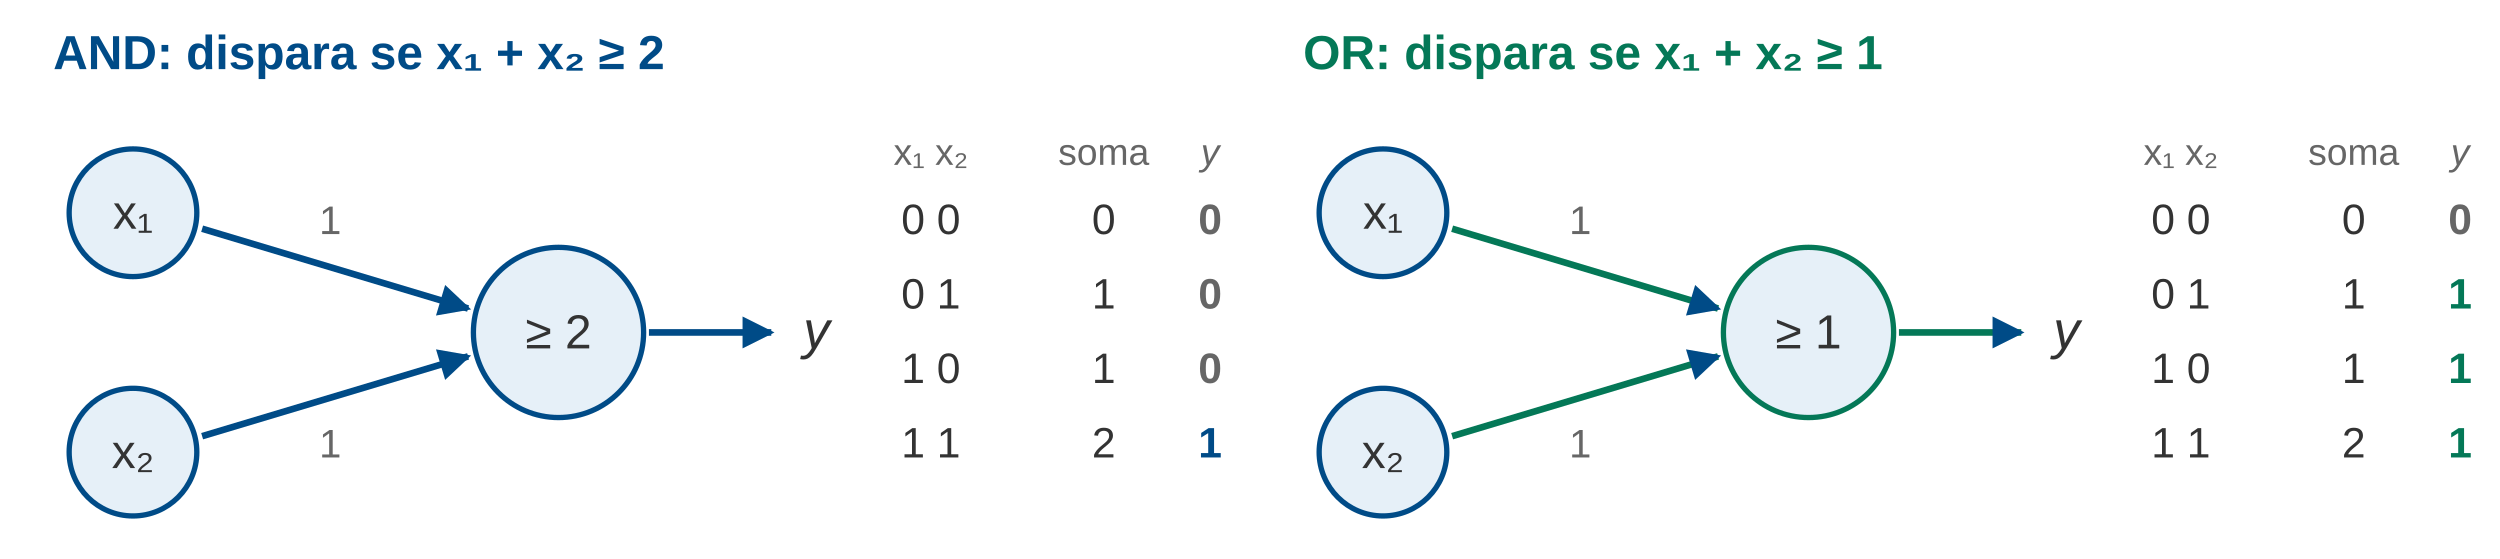
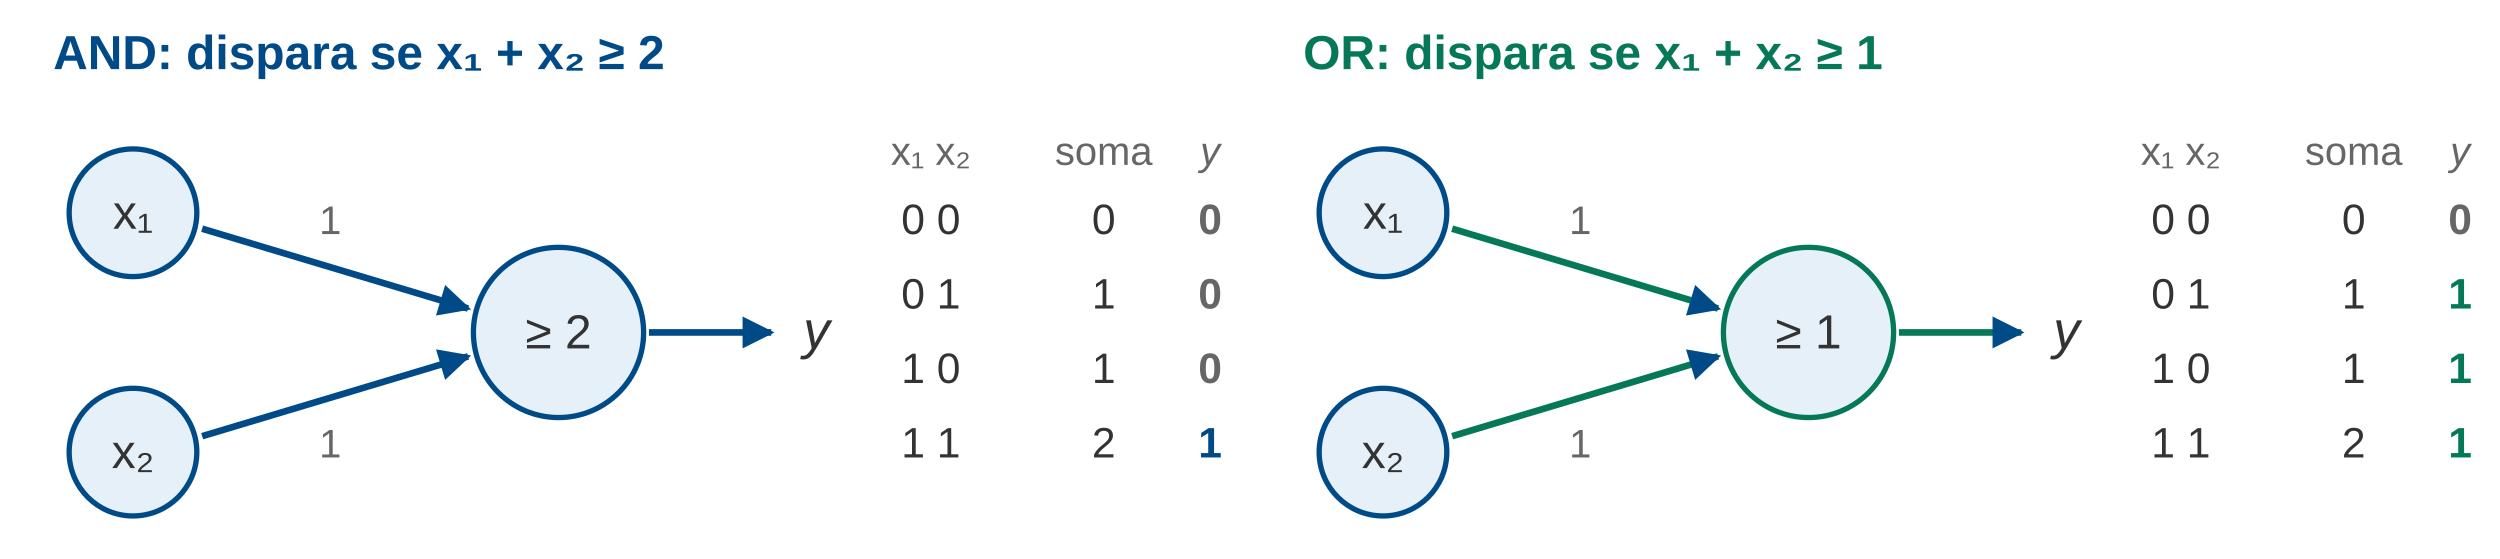
<svg xmlns="http://www.w3.org/2000/svg" viewBox="0 0 940 210" width="940" height="210" font-family="Segoe UI, Calibri, Arial, sans-serif" font-size="16" fill="#333333">
  <defs>
    <marker id="a" markerWidth="12" markerHeight="12" refX="9" refY="5" orient="auto" markerUnits="userSpaceOnUse" viewBox="0 0 10 10">
      <path d="M0,0 L10,5 L0,10 z" fill="#004b87" />
    </marker>
    <marker id="ag" markerWidth="12" markerHeight="12" refX="9" refY="5" orient="auto" markerUnits="userSpaceOnUse" viewBox="0 0 10 10">
      <path d="M0,0 L10,5 L0,10 z" fill="#9aa5b1" />
    </marker>
    <marker id="ao" markerWidth="12" markerHeight="12" refX="9" refY="5" orient="auto" markerUnits="userSpaceOnUse" viewBox="0 0 10 10">
      <path d="M0,0 L10,5 L0,10 z" fill="#d97706" />
    </marker>
    <marker id="ar" markerWidth="12" markerHeight="12" refX="9" refY="5" orient="auto" markerUnits="userSpaceOnUse" viewBox="0 0 10 10">
      <path d="M0,0 L10,5 L0,10 z" fill="#e53e3e" />
    </marker>
  </defs>
  <text x="20.0" y="26.0" font-size="18" fill="#004b87" text-anchor="start" font-weight="bold" font-style="normal">AND: dispara se x₁ + x₂ ≥ 2</text>
  <circle cx="50.0" cy="80.0" r="24" fill="#e6f0f8" stroke="#004b87" stroke-width="2" />
  <text x="50.0" y="86.0" font-size="18" fill="#333333" text-anchor="middle" font-weight="normal" font-style="normal">x₁</text>
  <circle cx="50.0" cy="170.0" r="24" fill="#e6f0f8" stroke="#004b87" stroke-width="2" />
  <text x="50.0" y="176.0" font-size="18" fill="#333333" text-anchor="middle" font-weight="normal" font-style="normal">x₂</text>
  <line x1="76.0" y1="86.0" x2="176.0" y2="116.0" stroke="#004b87" stroke-width="2.5" opacity="1" marker-end="url(#a)" />
  <line x1="76.0" y1="164.0" x2="176.0" y2="134.0" stroke="#004b87" stroke-width="2.5" opacity="1" marker-end="url(#a)" />
  <text x="120.0" y="88.0" font-size="15" fill="#666666" text-anchor="start" font-weight="normal" font-style="normal">1</text>
  <text x="120.0" y="172.0" font-size="15" fill="#666666" text-anchor="start" font-weight="normal" font-style="normal">1</text>
  <circle cx="210.0" cy="125.0" r="32" fill="#e6f0f8" stroke="#004b87" stroke-width="2" />
  <text x="210.0" y="131.0" font-size="18" fill="#333333" text-anchor="middle" font-weight="normal" font-style="normal">≥ 2</text>
  <line x1="244.0" y1="125.0" x2="290.0" y2="125.0" stroke="#004b87" stroke-width="2.5" opacity="1" marker-end="url(#a)" />
  <text x="302.0" y="131.0" font-size="20" fill="#333333" text-anchor="start" font-weight="normal" font-style="italic">y</text>
-   <text x="350.0" y="62.0" font-size="14" fill="#666666" text-anchor="middle" font-weight="normal" font-style="normal">x₁ x₂</text>
-   <text x="415.0" y="62.0" font-size="14" fill="#666666" text-anchor="middle" font-weight="normal" font-style="normal">soma</text>
-   <text x="455.0" y="62.0" font-size="14" fill="#666666" text-anchor="middle" font-weight="normal" font-style="italic">y</text>
+   <text x="350.0" y="62.0" font-size="15" fill="#666666" text-anchor="middle" font-weight="normal" font-style="normal">x₁ x₂</text>
+   <text x="415.0" y="62.0" font-size="15" fill="#666666" text-anchor="middle" font-weight="normal" font-style="normal">soma</text>
+   <text x="455.0" y="62.0" font-size="15" fill="#666666" text-anchor="middle" font-weight="normal" font-style="italic">y</text>
  <text x="350.0" y="88.0" font-size="16" fill="#333333" text-anchor="middle" font-weight="normal" font-style="normal">0  0</text>
  <text x="415.0" y="88.0" font-size="16" fill="#333333" text-anchor="middle" font-weight="normal" font-style="normal">0</text>
  <text x="455.0" y="88.0" font-size="16" fill="#666666" text-anchor="middle" font-weight="bold" font-style="normal">0</text>
  <text x="350.0" y="116.0" font-size="16" fill="#333333" text-anchor="middle" font-weight="normal" font-style="normal">0  1</text>
  <text x="415.0" y="116.0" font-size="16" fill="#333333" text-anchor="middle" font-weight="normal" font-style="normal">1</text>
  <text x="455.0" y="116.0" font-size="16" fill="#666666" text-anchor="middle" font-weight="bold" font-style="normal">0</text>
  <text x="350.0" y="144.0" font-size="16" fill="#333333" text-anchor="middle" font-weight="normal" font-style="normal">1  0</text>
  <text x="415.0" y="144.0" font-size="16" fill="#333333" text-anchor="middle" font-weight="normal" font-style="normal">1</text>
  <text x="455.0" y="144.0" font-size="16" fill="#666666" text-anchor="middle" font-weight="bold" font-style="normal">0</text>
  <text x="350.0" y="172.0" font-size="16" fill="#333333" text-anchor="middle" font-weight="normal" font-style="normal">1  1</text>
  <text x="415.0" y="172.0" font-size="16" fill="#333333" text-anchor="middle" font-weight="normal" font-style="normal">2</text>
  <text x="455.0" y="172.0" font-size="16" fill="#004b87" text-anchor="middle" font-weight="bold" font-style="normal">1</text>
  <text x="490.0" y="26.0" font-size="18" fill="#047857" text-anchor="start" font-weight="bold" font-style="normal">OR: dispara se x₁ + x₂ ≥ 1</text>
  <circle cx="520.0" cy="80.0" r="24" fill="#e6f0f8" stroke="#004b87" stroke-width="2" />
  <text x="520.0" y="86.0" font-size="18" fill="#333333" text-anchor="middle" font-weight="normal" font-style="normal">x₁</text>
  <circle cx="520.0" cy="170.0" r="24" fill="#e6f0f8" stroke="#004b87" stroke-width="2" />
  <text x="520.0" y="176.0" font-size="18" fill="#333333" text-anchor="middle" font-weight="normal" font-style="normal">x₂</text>
  <line x1="546.0" y1="86.0" x2="646.0" y2="116.0" stroke="#047857" stroke-width="2.5" opacity="1" marker-end="url(#a)" />
  <line x1="546.0" y1="164.0" x2="646.0" y2="134.0" stroke="#047857" stroke-width="2.5" opacity="1" marker-end="url(#a)" />
  <text x="590.0" y="88.0" font-size="15" fill="#666666" text-anchor="start" font-weight="normal" font-style="normal">1</text>
  <text x="590.0" y="172.0" font-size="15" fill="#666666" text-anchor="start" font-weight="normal" font-style="normal">1</text>
  <circle cx="680.0" cy="125.0" r="32" fill="#e6f0f8" stroke="#047857" stroke-width="2" />
  <text x="680.0" y="131.0" font-size="18" fill="#333333" text-anchor="middle" font-weight="normal" font-style="normal">≥ 1</text>
  <line x1="714.0" y1="125.0" x2="760.0" y2="125.0" stroke="#047857" stroke-width="2.5" opacity="1" marker-end="url(#a)" />
  <text x="772.0" y="131.0" font-size="20" fill="#333333" text-anchor="start" font-weight="normal" font-style="italic">y</text>
-   <text x="820.0" y="62.0" font-size="14" fill="#666666" text-anchor="middle" font-weight="normal" font-style="normal">x₁ x₂</text>
-   <text x="885.0" y="62.0" font-size="14" fill="#666666" text-anchor="middle" font-weight="normal" font-style="normal">soma</text>
-   <text x="925.0" y="62.0" font-size="14" fill="#666666" text-anchor="middle" font-weight="normal" font-style="italic">y</text>
+   <text x="820.0" y="62.0" font-size="15" fill="#666666" text-anchor="middle" font-weight="normal" font-style="normal">x₁ x₂</text>
+   <text x="885.0" y="62.0" font-size="15" fill="#666666" text-anchor="middle" font-weight="normal" font-style="normal">soma</text>
+   <text x="925.0" y="62.0" font-size="15" fill="#666666" text-anchor="middle" font-weight="normal" font-style="italic">y</text>
  <text x="820.0" y="88.0" font-size="16" fill="#333333" text-anchor="middle" font-weight="normal" font-style="normal">0  0</text>
  <text x="885.0" y="88.0" font-size="16" fill="#333333" text-anchor="middle" font-weight="normal" font-style="normal">0</text>
  <text x="925.0" y="88.0" font-size="16" fill="#666666" text-anchor="middle" font-weight="bold" font-style="normal">0</text>
  <text x="820.0" y="116.0" font-size="16" fill="#333333" text-anchor="middle" font-weight="normal" font-style="normal">0  1</text>
  <text x="885.0" y="116.0" font-size="16" fill="#333333" text-anchor="middle" font-weight="normal" font-style="normal">1</text>
  <text x="925.0" y="116.0" font-size="16" fill="#047857" text-anchor="middle" font-weight="bold" font-style="normal">1</text>
  <text x="820.0" y="144.0" font-size="16" fill="#333333" text-anchor="middle" font-weight="normal" font-style="normal">1  0</text>
  <text x="885.0" y="144.0" font-size="16" fill="#333333" text-anchor="middle" font-weight="normal" font-style="normal">1</text>
  <text x="925.0" y="144.0" font-size="16" fill="#047857" text-anchor="middle" font-weight="bold" font-style="normal">1</text>
  <text x="820.0" y="172.0" font-size="16" fill="#333333" text-anchor="middle" font-weight="normal" font-style="normal">1  1</text>
  <text x="885.0" y="172.0" font-size="16" fill="#333333" text-anchor="middle" font-weight="normal" font-style="normal">2</text>
  <text x="925.0" y="172.0" font-size="16" fill="#047857" text-anchor="middle" font-weight="bold" font-style="normal">1</text>
</svg>
